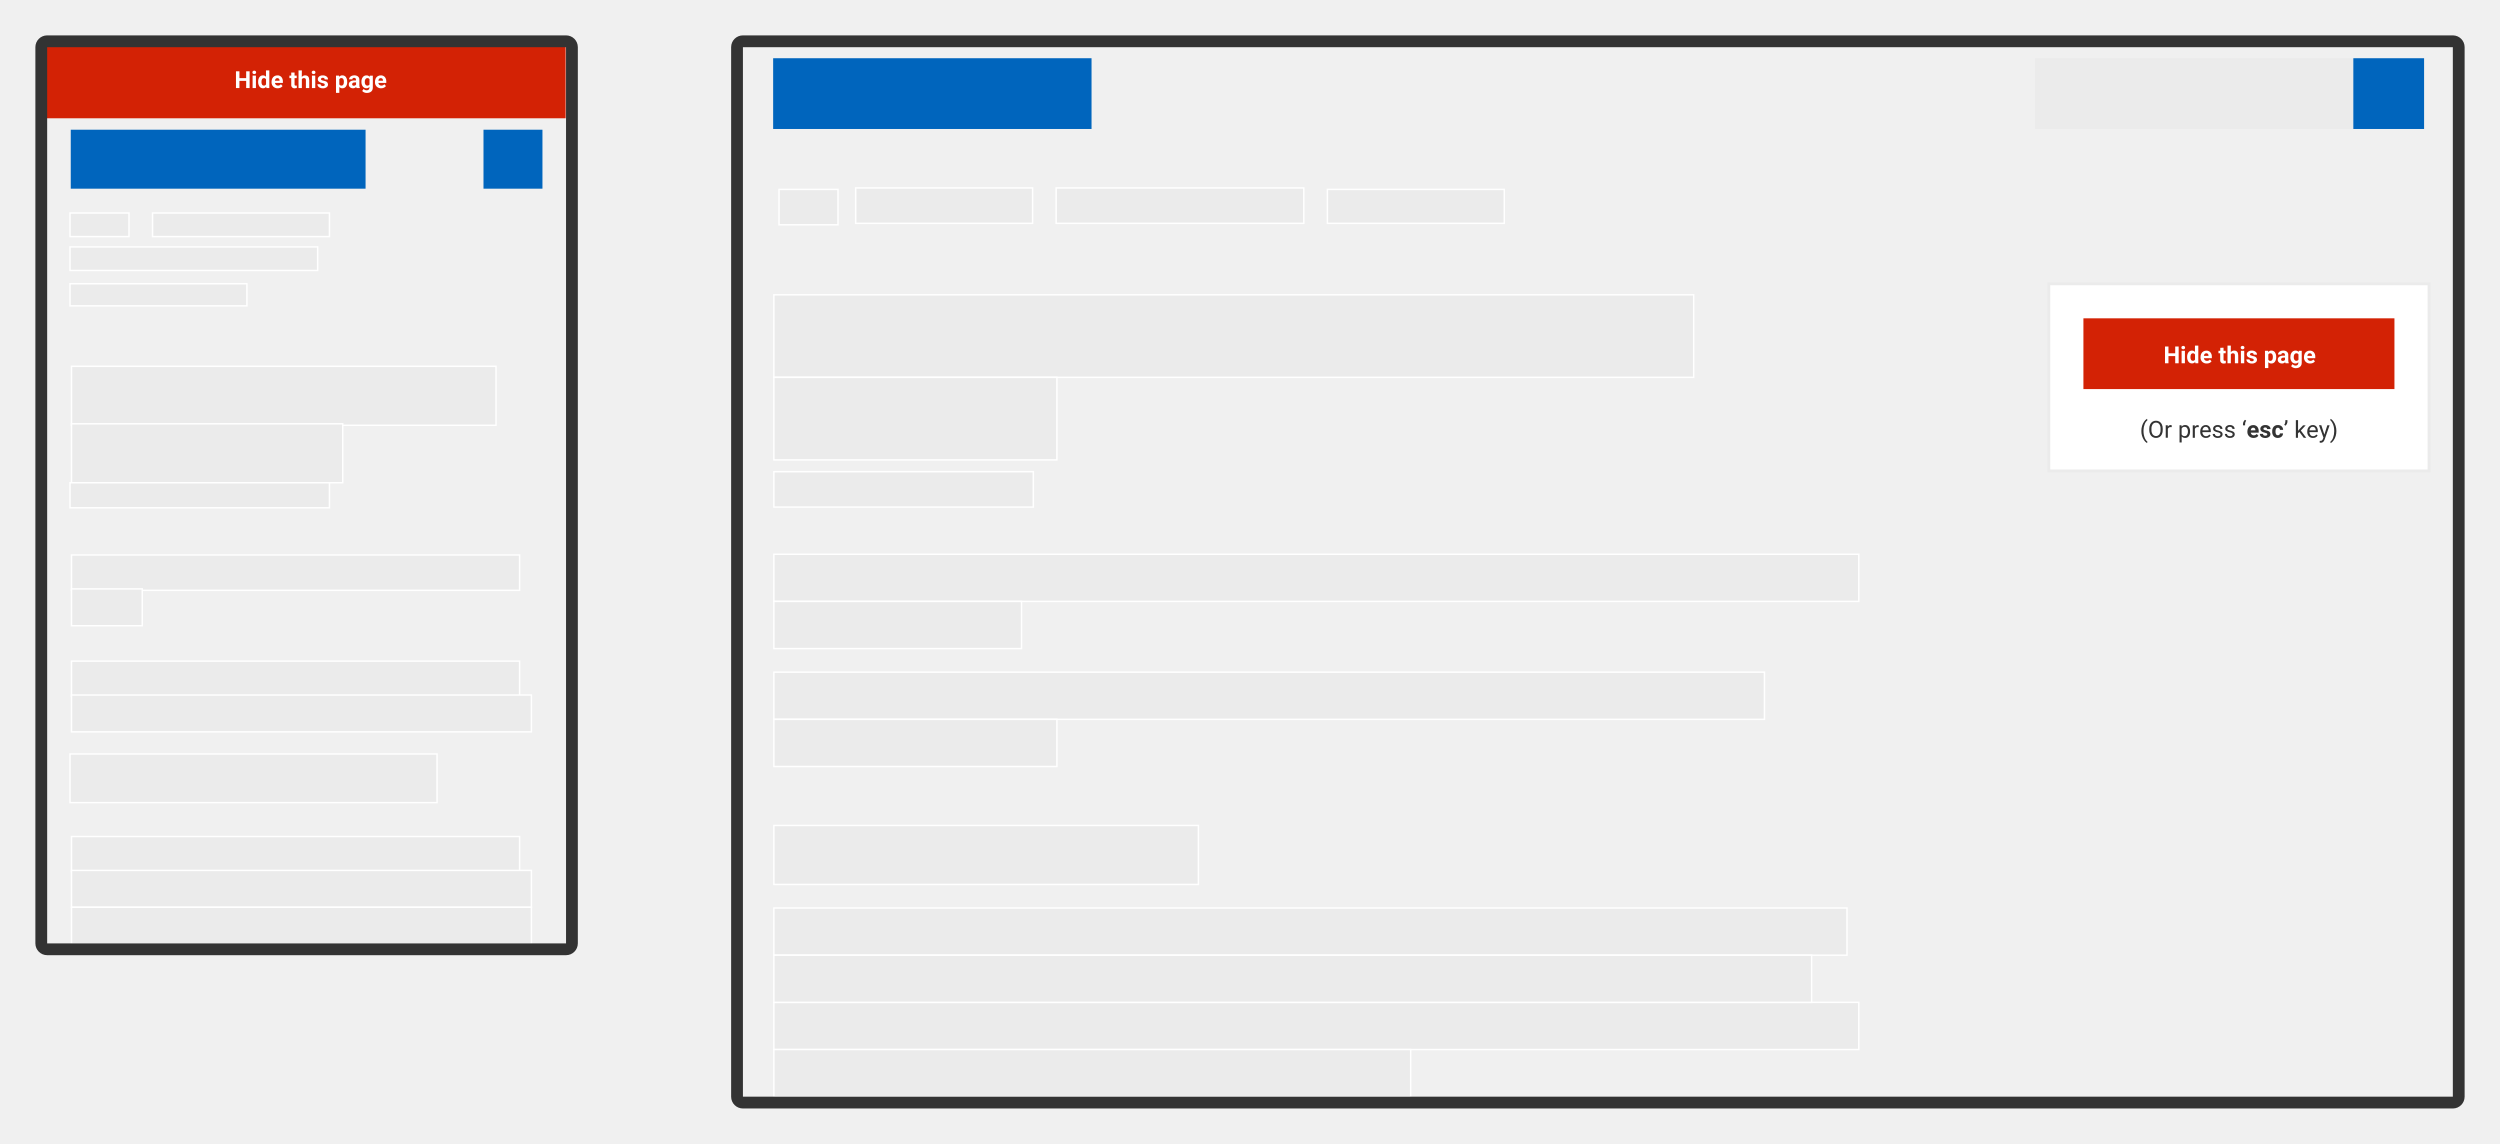
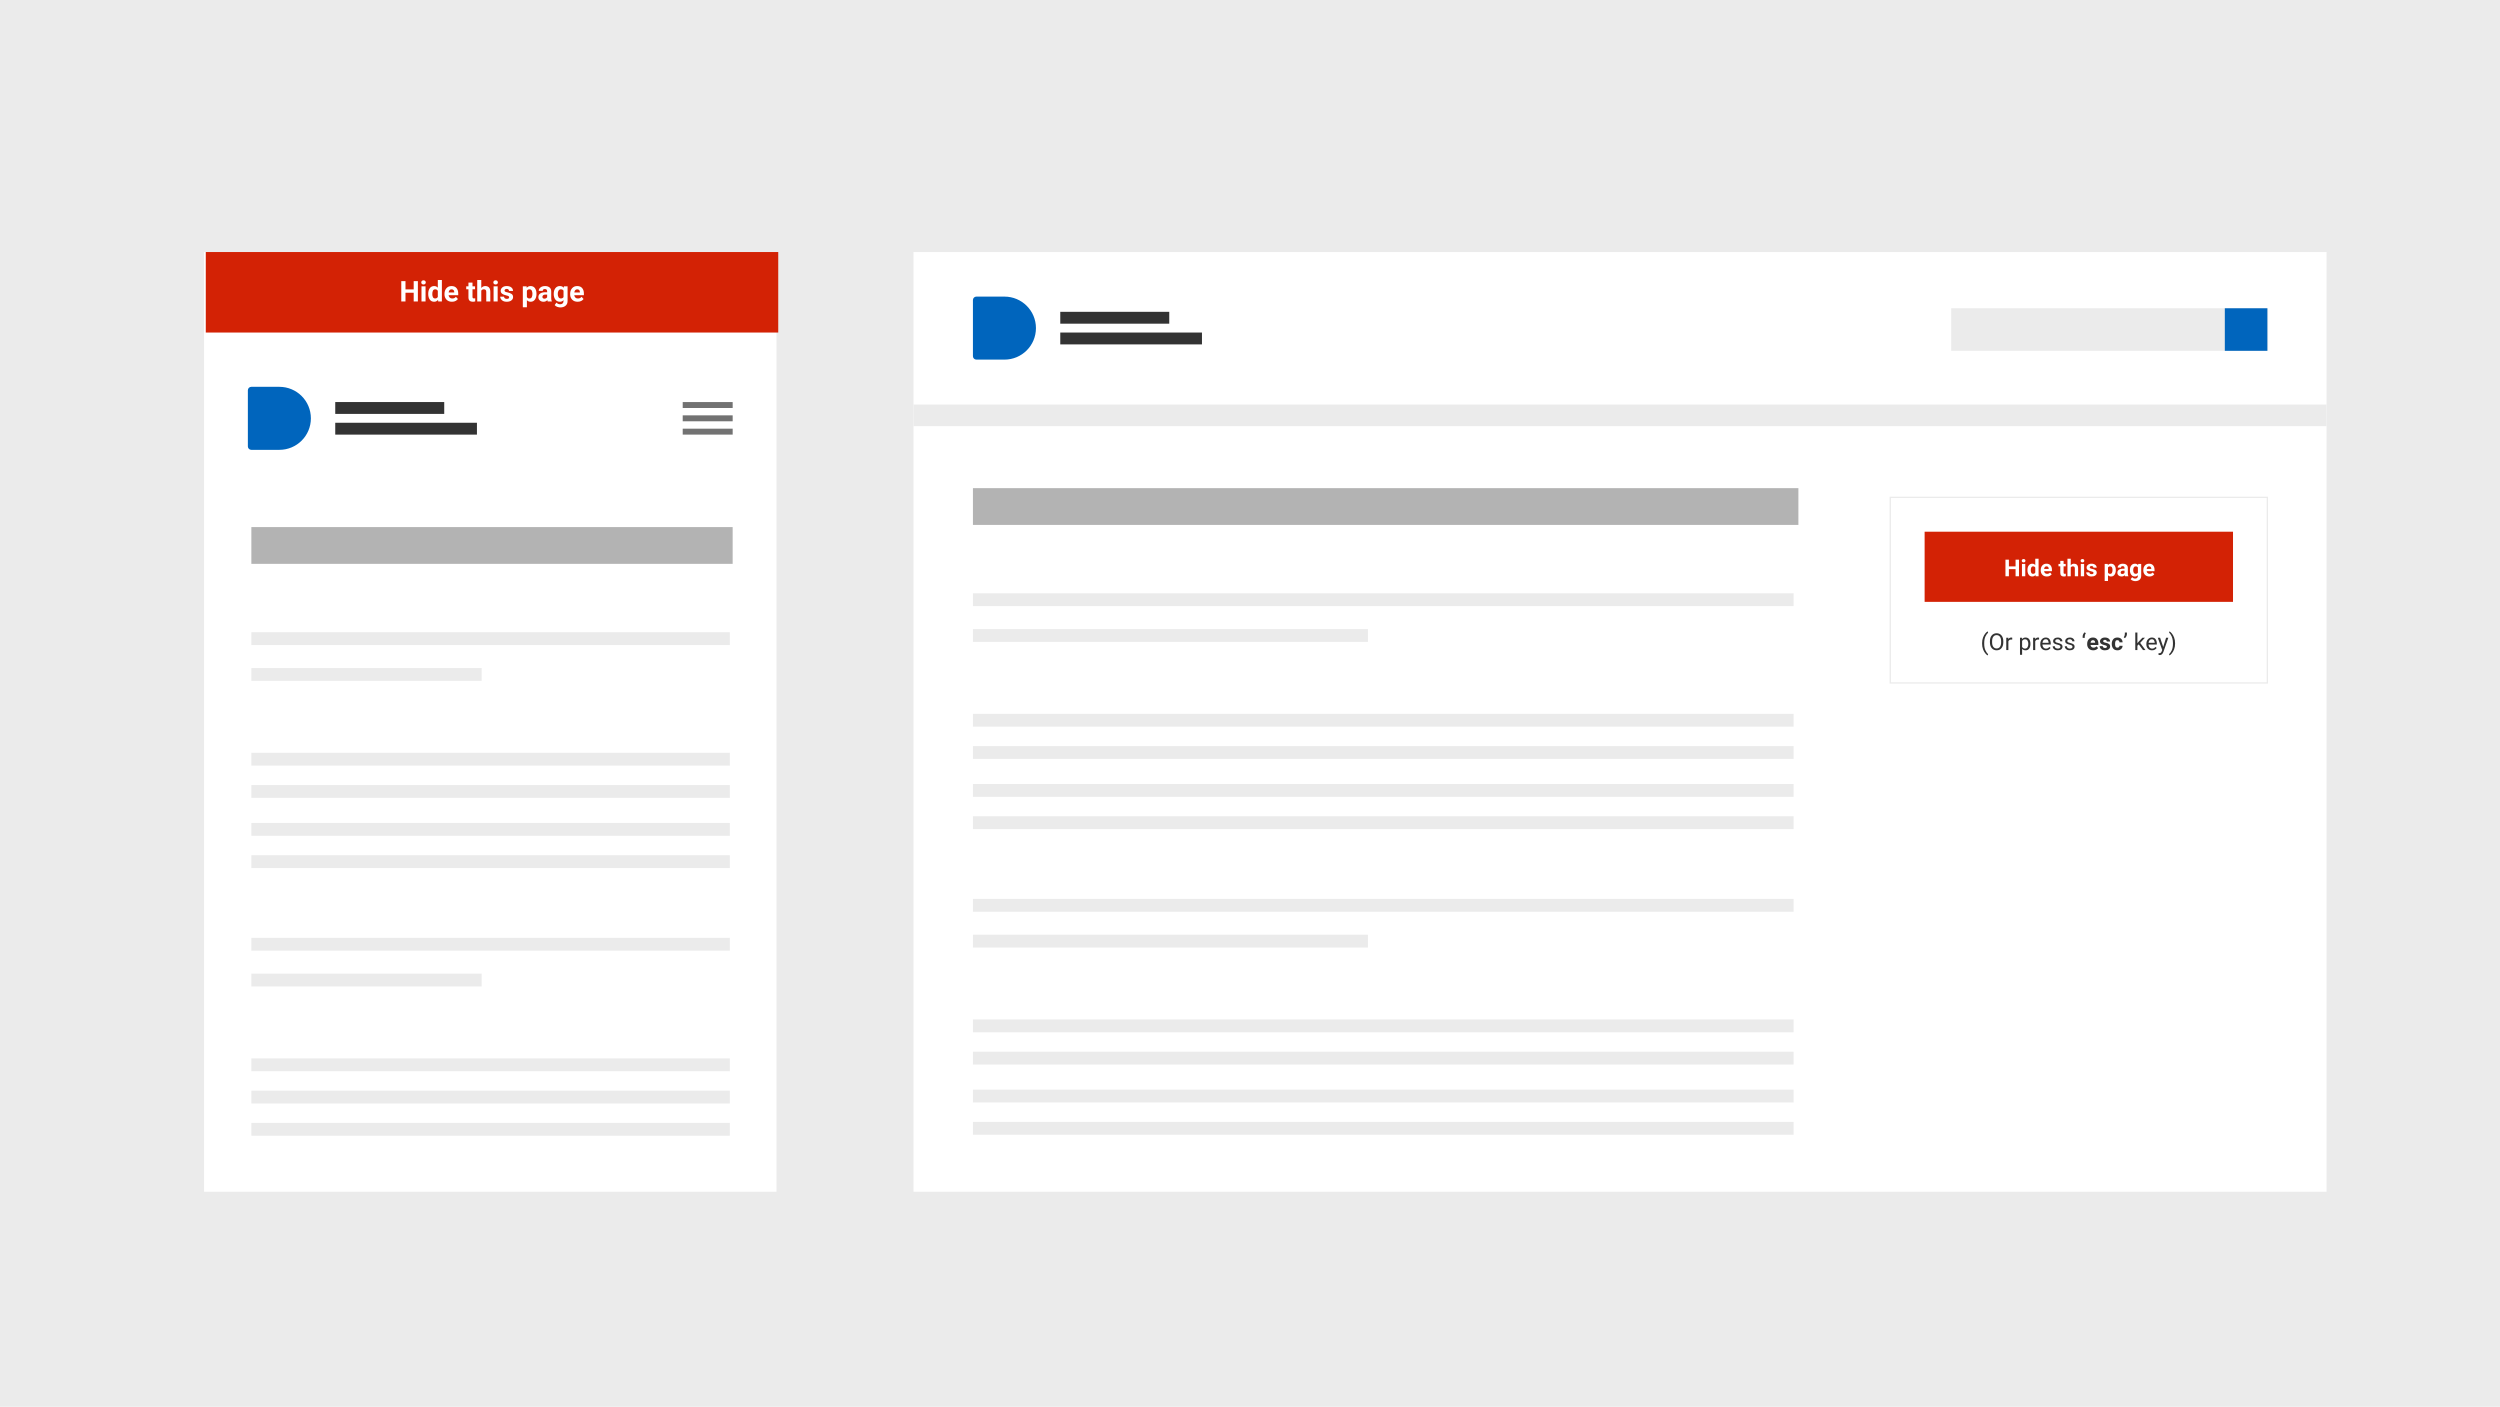
- <svg xmlns="http://www.w3.org/2000/svg" viewBox="0 0 1696 776">
+ <svg xmlns="http://www.w3.org/2000/svg" id="Layer_1" data-name="Layer 1" viewBox="0 0 1920 1080">
  <defs>
-     <style>.cls-1,.cls-3{fill:#ebebeb;}.cls-1{stroke:#fff;}.cls-1,.cls-5{stroke-miterlimit:10;}.cls-2{fill:#0065bd;}.cls-4,.cls-5{fill:#fff;}.cls-5{stroke:#ebebeb;}.cls-6{fill:#d32205;}.cls-7{fill:#333;}</style>
+     <style>.cls-1{fill:#ebebeb;}.cls-2,.cls-5,.cls-7{fill:#fff;}.cls-3{fill:#d32205;}.cls-4,.cls-5,.cls-7,.cls-8,.cls-9{isolation:isolate;}.cls-5{font-size:22px;}.cls-5,.cls-7,.cls-9{font-family:Roboto-Bold, Roboto;font-weight:700;}.cls-6{fill:none;stroke:#ebebeb;}.cls-7,.cls-8,.cls-9{font-size:17.96px;}.cls-11,.cls-8,.cls-9{fill:#333;}.cls-8{font-family:Roboto-Regular, Roboto;}.cls-10{fill:#0065bd;}.cls-12{fill:#b3b3b3;}.cls-13{fill:#727272;}</style>
  </defs>
-   <g id="Layer_1" data-name="Layer 1">
-     <rect class="cls-1" x="528.5" y="128.5" width="40" height="24" />
-     <rect class="cls-1" x="525" y="200" width="624" height="56" />
-     <rect class="cls-1" x="525" y="256" width="192" height="56" />
-     <rect class="cls-1" x="525" y="320" width="176" height="24" />
-     <rect class="cls-1" x="525" y="376" width="736" height="32" />
-     <rect class="cls-1" x="525" y="408" width="168" height="32" />
-     <rect class="cls-1" x="525" y="456" width="672" height="32" />
-     <rect class="cls-1" x="525" y="488" width="192" height="32" />
-     <rect class="cls-1" x="525" y="616" width="728" height="32" />
-     <rect class="cls-1" x="525" y="680" width="736" height="32" />
-     <rect class="cls-1" x="525" y="712" width="432" height="32" />
-     <rect class="cls-1" x="525" y="648" width="704" height="32" />
-     <rect class="cls-1" x="525" y="560" width="288" height="40" />
-     <rect class="cls-1" x="580.5" y="127.5" width="120" height="24" />
-     <rect class="cls-1" x="716.5" y="127.5" width="168" height="24" />
-     <rect class="cls-1" x="900.5" y="128.5" width="120" height="23" />
-     <rect class="cls-2" x="524.5" y="39.5" width="216" height="48" />
-     <rect class="cls-3" x="1380.5" y="39.5" width="216" height="48" />
-     <rect class="cls-2" x="1596.5" y="39.5" width="48" height="48" />
-     <rect class="cls-4" x="1389.89" y="192.45" width="258" height="127" />
-     <path class="cls-5" d="M1648.39,320h-259V192h259Zm-258-1h257V193h-257Z" />
-     <rect class="cls-6" x="1413.39" y="215.95" width="211" height="48" />
-     <path class="cls-4" d="M1478,246.45h-2.34v-4.88h-4.57v4.88h-2.35V235.07h2.35v4.61h4.57v-4.61H1478Z" />
-     <path class="cls-4" d="M1479.84,235.81a1.15,1.15,0,0,1,.34-.84,1.46,1.46,0,0,1,1.85,0,1.21,1.21,0,0,1,0,1.68,1.45,1.45,0,0,1-1.84,0A1.12,1.12,0,0,1,1479.84,235.81Zm2.4,10.64H1480V238h2.26Z" />
-     <path class="cls-4" d="M1483.75,242.16a5.1,5.1,0,0,1,.89-3.15,2.87,2.87,0,0,1,2.42-1.17,2.61,2.61,0,0,1,2,.92v-4.31h2.27v12h-2l-.11-.9a2.66,2.66,0,0,1-2.17,1,2.88,2.88,0,0,1-2.4-1.17A5.29,5.29,0,0,1,1483.75,242.16Zm2.26.17a3.29,3.29,0,0,0,.41,1.82,1.36,1.36,0,0,0,1.2.63,1.51,1.51,0,0,0,1.48-.88v-3.34a1.49,1.49,0,0,0-1.46-.89C1486.55,239.67,1486,240.56,1486,242.33Z" />
-     <path class="cls-4" d="M1497,246.6a4.16,4.16,0,0,1-3-1.14,4,4,0,0,1-1.17-3v-.21a5.23,5.23,0,0,1,.49-2.28,3.64,3.64,0,0,1,1.4-1.55,3.93,3.93,0,0,1,2.06-.54,3.52,3.52,0,0,1,2.73,1.09,4.46,4.46,0,0,1,1,3.1V243h-5.38a2,2,0,0,0,.66,1.32,2,2,0,0,0,1.4.5,2.4,2.4,0,0,0,2-.94l1.11,1.24a3.31,3.31,0,0,1-1.37,1.12A4.49,4.49,0,0,1,1497,246.6Zm-.26-6.94a1.42,1.42,0,0,0-1.09.45,2.39,2.39,0,0,0-.54,1.31h3.14v-.18a1.67,1.67,0,0,0-.4-1.17A1.47,1.47,0,0,0,1496.75,239.66Z" />
-     <path class="cls-4" d="M1508.45,235.92V238h1.45v1.66h-1.45v4.22a1,1,0,0,0,.18.67.89.89,0,0,0,.69.2,3.28,3.28,0,0,0,.66-.05v1.71a4.44,4.44,0,0,1-1.36.2,2.16,2.16,0,0,1-2.43-2.39v-4.56H1505V238h1.23v-2.07Z" />
-     <path class="cls-4" d="M1513.36,238.92a2.82,2.82,0,0,1,2.26-1.08c1.83,0,2.76,1.06,2.79,3.19v5.42h-2.26V241.1a1.62,1.62,0,0,0-.31-1.08,1.36,1.36,0,0,0-1-.35,1.54,1.54,0,0,0-1.44.77v6h-2.26v-12h2.26Z" />
-     <path class="cls-4" d="M1520.09,235.81a1.15,1.15,0,0,1,.34-.84,1.46,1.46,0,0,1,1.85,0,1.21,1.21,0,0,1,0,1.68,1.45,1.45,0,0,1-1.84,0A1.12,1.12,0,0,1,1520.09,235.81Zm2.4,10.64h-2.26V238h2.26Z" />
-     <path class="cls-4" d="M1528.93,244.11a.74.74,0,0,0-.41-.65,4.69,4.69,0,0,0-1.32-.43c-2-.42-3-1.27-3-2.56a2.32,2.32,0,0,1,.93-1.88,3.78,3.78,0,0,1,2.44-.75,4.06,4.06,0,0,1,2.58.76,2.38,2.38,0,0,1,1,2h-2.26a1.09,1.09,0,0,0-.31-.8,1.33,1.33,0,0,0-1-.31,1.3,1.3,0,0,0-.88.26.8.8,0,0,0-.31.65.72.72,0,0,0,.35.61,4,4,0,0,0,1.2.4,9.75,9.75,0,0,1,1.43.37,2.34,2.34,0,0,1,1.78,2.28,2.21,2.21,0,0,1-1,1.87,4.24,4.24,0,0,1-2.56.71,4.37,4.37,0,0,1-1.89-.38,3.1,3.1,0,0,1-1.29-1,2.45,2.45,0,0,1-.47-1.43h2.14a1.16,1.16,0,0,0,.45.92,1.71,1.71,0,0,0,1.11.32,1.67,1.67,0,0,0,1-.24A.78.78,0,0,0,1528.93,244.11Z" />
-     <path class="cls-4" d="M1544.17,242.3a5,5,0,0,1-.89,3.13,2.84,2.84,0,0,1-2.39,1.17,2.62,2.62,0,0,1-2.07-.89v4h-2.26V238h2.1l.07.83a2.67,2.67,0,0,1,2.14-1,2.84,2.84,0,0,1,2.43,1.15,5.21,5.21,0,0,1,.87,3.19Zm-2.26-.17a3.43,3.43,0,0,0-.41-1.82,1.39,1.39,0,0,0-1.22-.64,1.47,1.47,0,0,0-1.46.82V244a1.52,1.52,0,0,0,1.48.83C1541.37,244.78,1541.91,243.9,1541.91,242.13Z" />
-     <path class="cls-4" d="M1550.47,246.45a2.52,2.52,0,0,1-.23-.76,2.73,2.73,0,0,1-2.13.91,3,3,0,0,1-2.06-.72,2.31,2.31,0,0,1-.82-1.81,2.41,2.41,0,0,1,1-2.06,4.93,4.93,0,0,1,2.88-.73h1v-.48a1.41,1.41,0,0,0-.3-.94,1.2,1.2,0,0,0-.95-.35,1.38,1.38,0,0,0-.9.27,1,1,0,0,0-.32.75h-2.26a2.29,2.29,0,0,1,.45-1.36,3.1,3.1,0,0,1,1.29-1,4.77,4.77,0,0,1,1.85-.35,3.73,3.73,0,0,1,2.49.78,2.76,2.76,0,0,1,.91,2.21v3.66a4.05,4.05,0,0,0,.34,1.82v.14Zm-1.87-1.57a1.93,1.93,0,0,0,.92-.23,1.44,1.44,0,0,0,.63-.59V242.6h-.85c-1.13,0-1.73.39-1.8,1.18v.13a.89.89,0,0,0,.3.69A1.13,1.13,0,0,0,1548.6,244.88Z" />
-     <path class="cls-4" d="M1553.82,242.16a4.92,4.92,0,0,1,.93-3.13,3,3,0,0,1,2.49-1.19,2.66,2.66,0,0,1,2.17.95l.09-.8h2v8.18a3.59,3.59,0,0,1-.51,1.93,3.27,3.27,0,0,1-1.42,1.25,5.07,5.07,0,0,1-2.14.43,4.59,4.59,0,0,1-1.81-.38,3.1,3.1,0,0,1-1.33-1l1-1.38a2.64,2.64,0,0,0,2,1,1.93,1.93,0,0,0,1.4-.48,1.83,1.83,0,0,0,.5-1.37v-.45a2.61,2.61,0,0,1-2,.88,3,3,0,0,1-2.47-1.19,4.93,4.93,0,0,1-.94-3.16Zm2.26.17a3.08,3.08,0,0,0,.46,1.8,1.45,1.45,0,0,0,1.26.65,1.56,1.56,0,0,0,1.48-.77v-3.56a1.56,1.56,0,0,0-1.46-.78,1.49,1.49,0,0,0-1.28.67A3.48,3.48,0,0,0,1556.08,242.33Z" />
-     <path class="cls-4" d="M1567.17,246.6a4.16,4.16,0,0,1-3-1.14,4.08,4.08,0,0,1-1.16-3v-.21a5.09,5.09,0,0,1,.49-2.28,3.62,3.62,0,0,1,1.39-1.55,3.93,3.93,0,0,1,2.06-.54,3.49,3.49,0,0,1,2.73,1.09,4.41,4.41,0,0,1,1,3.1V243h-5.39a2.1,2.1,0,0,0,.67,1.32,2,2,0,0,0,1.39.5,2.44,2.44,0,0,0,2-.94l1.11,1.24a3.41,3.41,0,0,1-1.38,1.12A4.49,4.49,0,0,1,1567.17,246.6Zm-.26-6.94a1.43,1.43,0,0,0-1.09.45,2.46,2.46,0,0,0-.53,1.31h3.14v-.18a1.67,1.67,0,0,0-.41-1.17A1.47,1.47,0,0,0,1566.91,239.66Z" />
-     <path class="cls-7" d="M1452.7,292.33a11.87,11.87,0,0,1,.48-3.39,9.57,9.57,0,0,1,1.41-2.95,6,6,0,0,1,1.94-1.88l.3.95a6.22,6.22,0,0,0-1.87,2.68,11.33,11.33,0,0,0-.8,4v.66a11.73,11.73,0,0,0,1.1,5.24,6.28,6.28,0,0,0,1.58,2.08l-.3.88a6.23,6.23,0,0,1-2-1.94A10.86,10.86,0,0,1,1452.7,292.33Z" />
-     <path class="cls-7" d="M1467.2,291.63a7,7,0,0,1-.56,2.92,4.28,4.28,0,0,1-1.59,1.9,4.46,4.46,0,0,1-2.41.65,4.26,4.26,0,0,1-4-2.54,6.77,6.77,0,0,1-.59-2.83v-.82a6.79,6.79,0,0,1,.58-2.9,4.18,4.18,0,0,1,4-2.59,4.42,4.42,0,0,1,2.41.66,4.21,4.21,0,0,1,1.6,1.91,7,7,0,0,1,.56,2.92Zm-1.49-.74a5.09,5.09,0,0,0-.81-3.1,2.68,2.68,0,0,0-2.27-1.08,2.65,2.65,0,0,0-2.24,1.08,4.91,4.91,0,0,0-.84,3v.84a5.12,5.12,0,0,0,.82,3.08,2.89,2.89,0,0,0,4.52.06,5,5,0,0,0,.82-3Z" />
-     <path class="cls-7" d="M1473.31,289.79a4,4,0,0,0-.71-.05,1.9,1.9,0,0,0-1.93,1.21v6h-1.44v-8.46h1.4l0,1a2.24,2.24,0,0,1,2-1.13,1.36,1.36,0,0,1,.64.11Z" />
-     <path class="cls-7" d="M1485.74,292.81a5,5,0,0,1-.88,3.11,2.83,2.83,0,0,1-2.39,1.18,3.08,3.08,0,0,1-2.42-1v4.07h-1.45V288.49h1.32l.07.94a3,3,0,0,1,2.46-1.09,2.89,2.89,0,0,1,2.41,1.15,5.11,5.11,0,0,1,.88,3.19Zm-1.44-.16a3.79,3.79,0,0,0-.61-2.26,2,2,0,0,0-1.67-.83,2.11,2.11,0,0,0-2,1.17v4a2.12,2.12,0,0,0,2,1.15,2,2,0,0,0,1.65-.82A4.08,4.08,0,0,0,1484.3,292.65Z" />
-     <path class="cls-7" d="M1491.66,289.79a3.89,3.89,0,0,0-.71-.05A1.91,1.91,0,0,0,1489,291v6h-1.44v-8.46h1.4l0,1a2.24,2.24,0,0,1,2-1.13,1.36,1.36,0,0,1,.64.11Z" />
-     <path class="cls-7" d="M1496.5,297.1a3.67,3.67,0,0,1-2.8-1.13,4.15,4.15,0,0,1-1.07-3v-.27a5.09,5.09,0,0,1,.48-2.25,3.67,3.67,0,0,1,1.34-1.54,3.31,3.31,0,0,1,1.87-.56,3.17,3.17,0,0,1,2.56,1.08,4.71,4.71,0,0,1,.92,3.11v.6h-5.73a3,3,0,0,0,.73,2,2.28,2.28,0,0,0,1.78.77,2.53,2.53,0,0,0,1.3-.31,3.15,3.15,0,0,0,.92-.83l.89.69A3.55,3.55,0,0,1,1496.5,297.1Zm-.18-7.57a2,2,0,0,0-1.47.63,3.13,3.13,0,0,0-.73,1.79h4.23v-.11a2.75,2.75,0,0,0-.59-1.71A1.84,1.84,0,0,0,1496.32,289.53Z" />
-     <path class="cls-7" d="M1506.39,294.71a1.05,1.05,0,0,0-.44-.91,4.12,4.12,0,0,0-1.54-.56,7.37,7.37,0,0,1-1.74-.57,2.37,2.37,0,0,1-1-.78,1.83,1.83,0,0,1-.31-1.08,2.17,2.17,0,0,1,.88-1.75,3.4,3.4,0,0,1,2.24-.72,3.54,3.54,0,0,1,2.33.74,2.36,2.36,0,0,1,.9,1.9h-1.46a1.27,1.27,0,0,0-.5-1,1.86,1.86,0,0,0-1.27-.43,2,2,0,0,0-1.23.34,1.08,1.08,0,0,0-.45.9.88.88,0,0,0,.42.79,5.2,5.2,0,0,0,1.49.5,8.61,8.61,0,0,1,1.76.58,2.65,2.65,0,0,1,1,.81,2,2,0,0,1,.33,1.15,2.18,2.18,0,0,1-.91,1.82,3.77,3.77,0,0,1-2.35.68,4.25,4.25,0,0,1-1.8-.36,2.89,2.89,0,0,1-1.22-1,2.36,2.36,0,0,1-.44-1.39h1.44a1.53,1.53,0,0,0,.58,1.15,2.72,2.72,0,0,0,2.75.09A1,1,0,0,0,1506.39,294.71Z" />
-     <path class="cls-7" d="M1514.64,294.71a1.05,1.05,0,0,0-.44-.91,4.12,4.12,0,0,0-1.54-.56,7.37,7.37,0,0,1-1.74-.57,2.37,2.37,0,0,1-1-.78,1.83,1.83,0,0,1-.31-1.08,2.17,2.17,0,0,1,.88-1.75,3.4,3.4,0,0,1,2.24-.72,3.54,3.54,0,0,1,2.33.74,2.36,2.36,0,0,1,.9,1.9h-1.46a1.27,1.27,0,0,0-.5-1,1.86,1.86,0,0,0-1.27-.43,2,2,0,0,0-1.23.34,1.08,1.08,0,0,0-.45.9.88.88,0,0,0,.42.79,5.2,5.2,0,0,0,1.49.5,8.61,8.61,0,0,1,1.76.58,2.65,2.65,0,0,1,1,.81,2,2,0,0,1,.33,1.15,2.18,2.18,0,0,1-.91,1.82,3.77,3.77,0,0,1-2.35.68,4.25,4.25,0,0,1-1.8-.36,2.89,2.89,0,0,1-1.22-1,2.36,2.36,0,0,1-.44-1.39h1.44a1.53,1.53,0,0,0,.58,1.15,2.72,2.72,0,0,0,2.75.09A1,1,0,0,0,1514.64,294.71Z" />
-     <path class="cls-7" d="M1523,284.8l.82.56a3.76,3.76,0,0,0-.75,2.14v1.06h-1.43v-.9a3.5,3.5,0,0,1,.38-1.58A3.61,3.61,0,0,1,1523,284.8Z" />
-     <path class="cls-7" d="M1528.79,297.1a4.16,4.16,0,0,1-3-1.14,4,4,0,0,1-1.17-3v-.21a5.09,5.09,0,0,1,.5-2.28,3.56,3.56,0,0,1,1.39-1.55,3.93,3.93,0,0,1,2.06-.54,3.49,3.49,0,0,1,2.73,1.09,4.46,4.46,0,0,1,1,3.1v.93h-5.39a2.14,2.14,0,0,0,.66,1.32,2,2,0,0,0,1.4.5,2.44,2.44,0,0,0,2-.94l1.11,1.24a3.41,3.41,0,0,1-1.38,1.12A4.49,4.49,0,0,1,1528.79,297.1Zm-.26-6.94a1.42,1.42,0,0,0-1.09.45,2.32,2.32,0,0,0-.53,1.31h3.14v-.18a1.67,1.67,0,0,0-.41-1.17A1.47,1.47,0,0,0,1528.53,290.16Z" />
-     <path class="cls-7" d="M1538.13,294.61a.74.74,0,0,0-.41-.65,4.93,4.93,0,0,0-1.32-.43c-2-.42-3-1.27-3-2.56a2.31,2.31,0,0,1,.94-1.88,3.76,3.76,0,0,1,2.44-.75,4,4,0,0,1,2.57.76,2.39,2.39,0,0,1,1,2H1538a1.13,1.13,0,0,0-.31-.8,1.34,1.34,0,0,0-1-.31,1.3,1.3,0,0,0-.88.26.81.81,0,0,0-.32.65.71.71,0,0,0,.36.61,4,4,0,0,0,1.2.4,9.59,9.59,0,0,1,1.42.37,2.35,2.35,0,0,1,1.79,2.28,2.21,2.21,0,0,1-1,1.87,4.26,4.26,0,0,1-2.56.71,4.37,4.37,0,0,1-1.89-.38,3.1,3.1,0,0,1-1.29-1,2.38,2.38,0,0,1-.47-1.43h2.14a1.18,1.18,0,0,0,.44.92,1.74,1.74,0,0,0,1.11.32,1.67,1.67,0,0,0,1-.24A.79.79,0,0,0,1538.13,294.61Z" />
-     <path class="cls-7" d="M1545.29,295.28a1.45,1.45,0,0,0,1-.34,1.2,1.2,0,0,0,.41-.91h2.12a2.92,2.92,0,0,1-.47,1.57,3.08,3.08,0,0,1-1.26,1.11,4,4,0,0,1-1.77.39,3.66,3.66,0,0,1-2.86-1.15,4.55,4.55,0,0,1-1-3.18v-.15a4.54,4.54,0,0,1,1-3.12,3.63,3.63,0,0,1,2.85-1.16,3.58,3.58,0,0,1,2.55.9,3.21,3.21,0,0,1,1,2.4h-2.12a1.56,1.56,0,0,0-.41-1.07,1.51,1.51,0,0,0-2.22.16,3.35,3.35,0,0,0-.4,1.87v.23a3.32,3.32,0,0,0,.4,1.88A1.37,1.37,0,0,0,1545.29,295.28Z" />
-     <path class="cls-7" d="M1550.45,288.78l-.82-.57a3.81,3.81,0,0,0,.75-2.14V285h1.42v1a3.58,3.58,0,0,1-.38,1.56A3.66,3.66,0,0,1,1550.45,288.78Z" />
-     <path class="cls-7" d="M1559.86,293l-.91,1v3h-1.44V285H1559v7.26l.78-.93,2.63-2.79h1.76l-3.29,3.54,3.67,4.92h-1.7Z" />
-     <path class="cls-7" d="M1569.12,297.1a3.67,3.67,0,0,1-2.8-1.13,4.16,4.16,0,0,1-1.08-3v-.27a5.09,5.09,0,0,1,.48-2.25,3.69,3.69,0,0,1,1.35-1.54,3.31,3.31,0,0,1,1.87-.56,3.17,3.17,0,0,1,2.56,1.08,4.71,4.71,0,0,1,.91,3.11v.6h-5.72a3,3,0,0,0,.73,2,2.27,2.27,0,0,0,1.78.77,2.47,2.47,0,0,0,1.29-.31,3.06,3.06,0,0,0,.93-.83l.88.69A3.53,3.53,0,0,1,1569.12,297.1Zm-.18-7.57a1.92,1.92,0,0,0-1.47.63,3.13,3.13,0,0,0-.74,1.79H1571v-.11a2.75,2.75,0,0,0-.59-1.71A1.84,1.84,0,0,0,1568.94,289.53Z" />
-     <path class="cls-7" d="M1576.85,294.83l2-6.34h1.55l-3.4,9.76c-.53,1.41-1.36,2.11-2.51,2.11l-.27,0-.54-.1v-1.18l.39,0a1.89,1.89,0,0,0,1.14-.3,2.13,2.13,0,0,0,.68-1.09l.32-.86-3-8.36h1.58Z" />
-     <path class="cls-7" d="M1585,292.41a12.3,12.3,0,0,1-.45,3.34,10.26,10.26,0,0,1-1.4,2.95,6.14,6.14,0,0,1-2,1.92l-.3-.88a6.26,6.26,0,0,0,1.93-2.87,12.29,12.29,0,0,0,.75-4.31v-.25a13.38,13.38,0,0,0-.34-3.05,10.16,10.16,0,0,0-1-2.52,5.88,5.88,0,0,0-1.38-1.75l.3-.88a6.09,6.09,0,0,1,2,1.91,10,10,0,0,1,1.4,2.94A12.4,12.4,0,0,1,1585,292.41Z" />
+   <rect class="cls-1" width="1920" height="1080" />
+   <rect class="cls-2" x="156.71" y="193.56" width="439.65" height="721.69" />
+   <rect class="cls-2" x="701.56" y="193.56" width="1085.23" height="721.69" />
+   <g id="Group_307" data-name="Group 307">
+     <rect id="Rectangle_1221" data-name="Rectangle 1221" class="cls-3" x="158.04" y="193.56" width="439.65" height="61.83" />
  </g>
-   <g id="Layer_2" data-name="Layer 2">
-     <rect class="cls-2" x="48" y="88" width="200" height="40" />
-     <rect class="cls-2" x="328" y="88" width="40" height="40" />
-     <rect class="cls-1" x="47.5" y="144.5" width="40" height="16" />
-     <rect class="cls-1" x="103.5" y="144.5" width="120" height="16" />
-     <rect class="cls-1" x="47.5" y="167.5" width="168" height="16" />
-     <rect class="cls-1" x="47.5" y="192.5" width="120" height="15" />
-     <rect class="cls-1" x="48.5" y="248.5" width="288" height="40" />
-     <rect class="cls-1" x="48.5" y="287.5" width="184" height="40" />
-     <rect class="cls-1" x="47.5" y="327.5" width="176" height="17" />
-     <rect class="cls-1" x="48.5" y="376.5" width="304" height="24" />
-     <rect class="cls-1" x="48.5" y="399.5" width="48" height="25" />
-     <rect class="cls-1" x="48.5" y="448.5" width="304" height="24" />
-     <rect class="cls-1" x="48.5" y="471.5" width="312" height="25" />
-     <rect class="cls-1" x="48.5" y="567.5" width="304" height="24" />
-     <rect class="cls-1" x="48.5" y="590.5" width="312" height="25" />
-     <rect class="cls-1" x="48.5" y="615.5" width="312" height="25" />
-     <rect class="cls-1" x="47.5" y="511.5" width="249" height="33" />
-     <rect class="cls-6" x="31.72" y="31.24" width="352" height="49" />
-     <path class="cls-4" d="M169.34,59.74H167V54.87h-4.57v4.87h-2.35V48.37h2.35V53H167V48.37h2.34Z" />
-     <path class="cls-4" d="M171.22,49.1a1.12,1.12,0,0,1,.34-.83,1.29,1.29,0,0,1,.93-.33,1.26,1.26,0,0,1,.92.33,1.09,1.09,0,0,1,.35.83,1.12,1.12,0,0,1-.35.85,1.48,1.48,0,0,1-1.84,0A1.12,1.12,0,0,1,171.22,49.1Zm2.4,10.64h-2.26V51.29h2.26Z" />
-     <path class="cls-4" d="M175.13,55.45a5.09,5.09,0,0,1,.89-3.14,2.86,2.86,0,0,1,2.42-1.18,2.56,2.56,0,0,1,2,.93V47.74h2.27v12h-2l-.11-.9a2.64,2.64,0,0,1-2.17,1.06,2.86,2.86,0,0,1-2.4-1.18A5.25,5.25,0,0,1,175.13,55.45Zm2.26.17a3.42,3.42,0,0,0,.41,1.83,1.36,1.36,0,0,0,1.21.63,1.51,1.51,0,0,0,1.47-.88V53.85A1.49,1.49,0,0,0,179,53C177.93,53,177.39,53.85,177.39,55.62Z" />
-     <path class="cls-4" d="M188.39,59.9a4.16,4.16,0,0,1-3-1.14,4,4,0,0,1-1.17-3V55.5a5.09,5.09,0,0,1,.5-2.28,3.53,3.53,0,0,1,1.39-1.54,3.85,3.85,0,0,1,2.06-.55,3.53,3.53,0,0,1,2.73,1.1,4.46,4.46,0,0,1,1,3.1v.92h-5.38a2.17,2.17,0,0,0,.66,1.33,2,2,0,0,0,1.4.5,2.44,2.44,0,0,0,2-.95l1.11,1.25a3.41,3.41,0,0,1-1.38,1.12A4.49,4.49,0,0,1,188.39,59.9ZM188.13,53a1.43,1.43,0,0,0-1.09.46,2.28,2.28,0,0,0-.53,1.3h3.14v-.18a1.66,1.66,0,0,0-.41-1.16A1.44,1.44,0,0,0,188.13,53Z" />
-     <path class="cls-4" d="M199.83,49.21v2.08h1.45V53h-1.45v4.22a1,1,0,0,0,.18.67.93.93,0,0,0,.69.2,4.23,4.23,0,0,0,.66,0V59.7a4.76,4.76,0,0,1-1.36.2,2.15,2.15,0,0,1-2.42-2.4V53h-1.24V51.29h1.24V49.21Z" />
-     <path class="cls-4" d="M204.74,52.21A2.82,2.82,0,0,1,207,51.13c1.83,0,2.76,1.07,2.79,3.2v5.41h-2.26V54.39a1.61,1.61,0,0,0-.31-1.07,1.36,1.36,0,0,0-1-.35,1.53,1.53,0,0,0-1.44.77v6h-2.26v-12h2.26Z" />
-     <path class="cls-4" d="M211.47,49.1a1.12,1.12,0,0,1,.34-.83,1.29,1.29,0,0,1,.93-.33,1.26,1.26,0,0,1,.92.33,1.09,1.09,0,0,1,.35.83,1.12,1.12,0,0,1-.35.85,1.48,1.48,0,0,1-1.84,0A1.12,1.12,0,0,1,211.47,49.1Zm2.4,10.64h-2.26V51.29h2.26Z" />
-     <path class="cls-4" d="M220.31,57.41a.74.74,0,0,0-.41-.66,4.74,4.74,0,0,0-1.32-.42c-2-.42-3-1.28-3-2.56a2.32,2.32,0,0,1,.93-1.88,3.73,3.73,0,0,1,2.44-.76,4.1,4.1,0,0,1,2.58.76,2.4,2.4,0,0,1,1,2h-2.26a1.09,1.09,0,0,0-.31-.8,1.32,1.32,0,0,0-1-.32,1.39,1.39,0,0,0-.89.26.81.81,0,0,0-.31.66.68.68,0,0,0,.36.6,3.37,3.37,0,0,0,1.19.4,9.65,9.65,0,0,1,1.43.38,2.34,2.34,0,0,1,1.79,2.27,2.21,2.21,0,0,1-1,1.87,4.24,4.24,0,0,1-2.56.72,4.52,4.52,0,0,1-1.89-.38,3.12,3.12,0,0,1-1.29-1,2.42,2.42,0,0,1-.47-1.42h2.14a1.18,1.18,0,0,0,.45.92,1.77,1.77,0,0,0,1.11.32,1.59,1.59,0,0,0,1-.25A.76.76,0,0,0,220.31,57.41Z" />
-     <path class="cls-4" d="M235.55,55.59a5.06,5.06,0,0,1-.88,3.13,2.85,2.85,0,0,1-2.4,1.18A2.66,2.66,0,0,1,230.2,59v4h-2.26V51.29H230l.07.83a2.67,2.67,0,0,1,2.15-1,2.87,2.87,0,0,1,2.43,1.16,5.26,5.26,0,0,1,.86,3.19Zm-2.26-.16a3.41,3.41,0,0,0-.41-1.82,1.37,1.37,0,0,0-1.22-.64,1.48,1.48,0,0,0-1.46.81v3.46a1.51,1.51,0,0,0,1.48.84C232.76,58.08,233.29,57.2,233.29,55.43Z" />
-     <path class="cls-4" d="M241.85,59.74a2.37,2.37,0,0,1-.23-.75,2.75,2.75,0,0,1-2.13.91,3,3,0,0,1-2.06-.72,2.32,2.32,0,0,1-.82-1.81,2.39,2.39,0,0,1,1-2.06,4.9,4.9,0,0,1,2.88-.73h1v-.49a1.37,1.37,0,0,0-.3-.93,1.17,1.17,0,0,0-.95-.35,1.38,1.38,0,0,0-.9.27.94.94,0,0,0-.32.75H236.8a2.23,2.23,0,0,1,.46-1.36,3,3,0,0,1,1.28-1,4.61,4.61,0,0,1,1.86-.36,3.73,3.73,0,0,1,2.48.79,2.75,2.75,0,0,1,.91,2.21v3.66a4.08,4.08,0,0,0,.34,1.82v.13ZM240,58.17a1.9,1.9,0,0,0,.92-.22,1.47,1.47,0,0,0,.63-.6V55.9h-.84c-1.13,0-1.74.39-1.81,1.17v.13a.89.89,0,0,0,.3.7A1.17,1.17,0,0,0,240,58.17Z" />
-     <path class="cls-4" d="M245.2,55.45a4.94,4.94,0,0,1,.93-3.13,3,3,0,0,1,2.49-1.19,2.64,2.64,0,0,1,2.17,1l.09-.8h2.05v8.17a3.59,3.59,0,0,1-.51,1.93A3.18,3.18,0,0,1,251,62.64a5,5,0,0,1-2.15.43,4.58,4.58,0,0,1-1.81-.37,3.2,3.2,0,0,1-1.33-1l1-1.37a2.63,2.63,0,0,0,2,.94,1.93,1.93,0,0,0,1.4-.48,1.8,1.8,0,0,0,.5-1.36V59a2.59,2.59,0,0,1-2,.88,3,3,0,0,1-2.47-1.19,5,5,0,0,1-.94-3.16Zm2.26.17a3.09,3.09,0,0,0,.46,1.81,1.48,1.48,0,0,0,1.27.65,1.57,1.57,0,0,0,1.47-.78V53.74A1.57,1.57,0,0,0,249.2,53a1.49,1.49,0,0,0-1.28.66A3.51,3.51,0,0,0,247.46,55.62Z" />
-     <path class="cls-4" d="M258.55,59.9a4.12,4.12,0,0,1-3-1.14,4,4,0,0,1-1.17-3V55.5a5.09,5.09,0,0,1,.49-2.28,3.59,3.59,0,0,1,1.39-1.54,3.87,3.87,0,0,1,2.06-.55,3.5,3.5,0,0,1,2.73,1.1,4.41,4.41,0,0,1,1,3.1v.92h-5.38a2.07,2.07,0,0,0,.66,1.33,2,2,0,0,0,1.39.5,2.44,2.44,0,0,0,2-.95l1.11,1.25a3.41,3.41,0,0,1-1.38,1.12A4.43,4.43,0,0,1,258.55,59.9ZM258.29,53a1.44,1.44,0,0,0-1.09.46,2.43,2.43,0,0,0-.53,1.3h3.14v-.18a1.66,1.66,0,0,0-.41-1.16A1.44,1.44,0,0,0,258.29,53Z" />
+   <g id="Hide_this_page" data-name="Hide this page" class="cls-4">
+     <text class="cls-5" transform="translate(306.79 231.53)">Hide this page</text>
  </g>
-   <g id="fon">
-     <path class="cls-7" d="M384,32V640H32V32H384m0-8H32a8,8,0,0,0-8,8V640a8,8,0,0,0,8,8H384a8,8,0,0,0,8-8V32a8,8,0,0,0-8-8Z" />
-     <path class="cls-7" d="M1664,32V744H504V32H1664m0-8H504a8,8,0,0,0-8,8V744a8,8,0,0,0,8,8H1664a8,8,0,0,0,8-8V32a8,8,0,0,0-8-8Z" />
+   <g id="Group_1006" data-name="Group 1006">
+     <g id="Rectangle_4142" data-name="Rectangle 4142">
+       <rect class="cls-2" x="1451.17" y="381.41" width="290.72" height="143.68" />
+       <rect class="cls-6" x="1451.73" y="381.97" width="289.6" height="142.55" />
+     </g>
+     <g id="Group_999" data-name="Group 999">
+       <g id="Group_307-2" data-name="Group 307">
+         <rect id="Rectangle_1221-2" data-name="Rectangle 1221" class="cls-3" x="1478.11" y="408.35" width="236.84" height="53.88" />
+       </g>
+       <g id="Hide_this_page-2" data-name="Hide this page" class="cls-4">
+         <text class="cls-7" transform="translate(1539.05 442.58)">Hide this page</text>
+       </g>
+       <g id="_Or_press_esc_key_" data-name=" Or press esc key " class="cls-4">
+         <text class="cls-8" transform="translate(1521.07 499.27)">(Or press ‘</text>
+         <text class="cls-9" transform="translate(1602.3 499.27)">esc</text>
+         <text class="cls-8" transform="translate(1630.61 499.27)">’ key)</text>
+       </g>
+     </g>
  </g>
+   <path class="cls-10" d="M749.85,227.79h21.56a24.2,24.2,0,0,1,24.2,24.2v0a24.2,24.2,0,0,1-24.2,24.2H749.85a2.64,2.64,0,0,1-2.64-2.64V230.43A2.64,2.64,0,0,1,749.85,227.79Z" />
+   <rect class="cls-11" x="814.29" y="255.39" width="108.82" height="9.11" />
+   <rect class="cls-12" x="747.21" y="374.9" width="633.96" height="28.24" />
+   <rect class="cls-1" x="747.21" y="455.64" width="630.27" height="9.85" />
+   <rect class="cls-1" x="701.56" y="310.68" width="1085.23" height="16.61" />
+   <rect class="cls-1" x="1498.52" y="236.75" width="243.38" height="32.67" />
+   <rect class="cls-1" x="747.21" y="483.14" width="303.36" height="9.85" />
+   <rect class="cls-1" x="747.21" y="548.23" width="630.27" height="9.85" />
+   <rect class="cls-1" x="747.21" y="573" width="630.27" height="9.85" />
+   <rect class="cls-1" x="747.21" y="602.13" width="630.27" height="9.85" />
+   <rect class="cls-1" x="747.21" y="626.9" width="630.27" height="9.85" />
+   <rect class="cls-1" x="747.21" y="690.36" width="630.27" height="9.85" />
+   <rect class="cls-1" x="747.21" y="717.86" width="303.36" height="9.85" />
+   <rect class="cls-1" x="747.21" y="782.94" width="630.27" height="9.85" />
+   <rect class="cls-1" x="747.21" y="807.71" width="630.27" height="9.85" />
+   <rect class="cls-1" x="747.21" y="836.85" width="630.27" height="9.85" />
+   <rect class="cls-1" x="747.21" y="861.62" width="630.27" height="9.85" />
+   <rect class="cls-12" x="193.04" y="404.8" width="369.64" height="28.24" />
+   <rect class="cls-1" x="193.04" y="485.55" width="367.49" height="9.85" />
+   <rect class="cls-1" x="193.04" y="513.05" width="176.88" height="9.85" />
+   <rect class="cls-1" x="193.04" y="578.14" width="367.49" height="9.85" />
+   <rect class="cls-1" x="193.04" y="602.91" width="367.49" height="9.85" />
+   <rect class="cls-1" x="193.04" y="632.04" width="367.49" height="9.85" />
+   <rect class="cls-1" x="193.04" y="656.81" width="367.49" height="9.85" />
+   <rect class="cls-1" x="193.04" y="720.26" width="367.49" height="9.85" />
+   <rect class="cls-1" x="193.04" y="747.76" width="176.88" height="9.85" />
+   <rect class="cls-1" x="193.04" y="812.85" width="367.49" height="9.85" />
+   <rect class="cls-1" x="193.04" y="837.62" width="367.49" height="9.85" />
+   <rect class="cls-1" x="193.04" y="862.39" width="367.49" height="9.85" />
+   <rect class="cls-11" x="814.29" y="239.48" width="83.7" height="9.11" />
+   <path class="cls-10" d="M193,297.08h21.56a24.2,24.2,0,0,1,24.2,24.2v0a24.2,24.2,0,0,1-24.2,24.2H193a2.64,2.64,0,0,1-2.64-2.64V299.72A2.64,2.64,0,0,1,193,297.08Z" />
+   <rect class="cls-11" x="257.47" y="324.68" width="108.82" height="9.11" />
+   <rect class="cls-11" x="257.47" y="308.77" width="83.7" height="9.11" />
+   <rect class="cls-13" x="524.32" y="318.99" width="38.37" height="4.56" />
+   <rect class="cls-13" x="524.32" y="308.78" width="38.37" height="4.56" />
+   <rect class="cls-13" x="524.32" y="329.22" width="38.37" height="4.56" />
+   <rect class="cls-10" x="1708.66" y="236.75" width="32.67" height="32.67" />
</svg>
